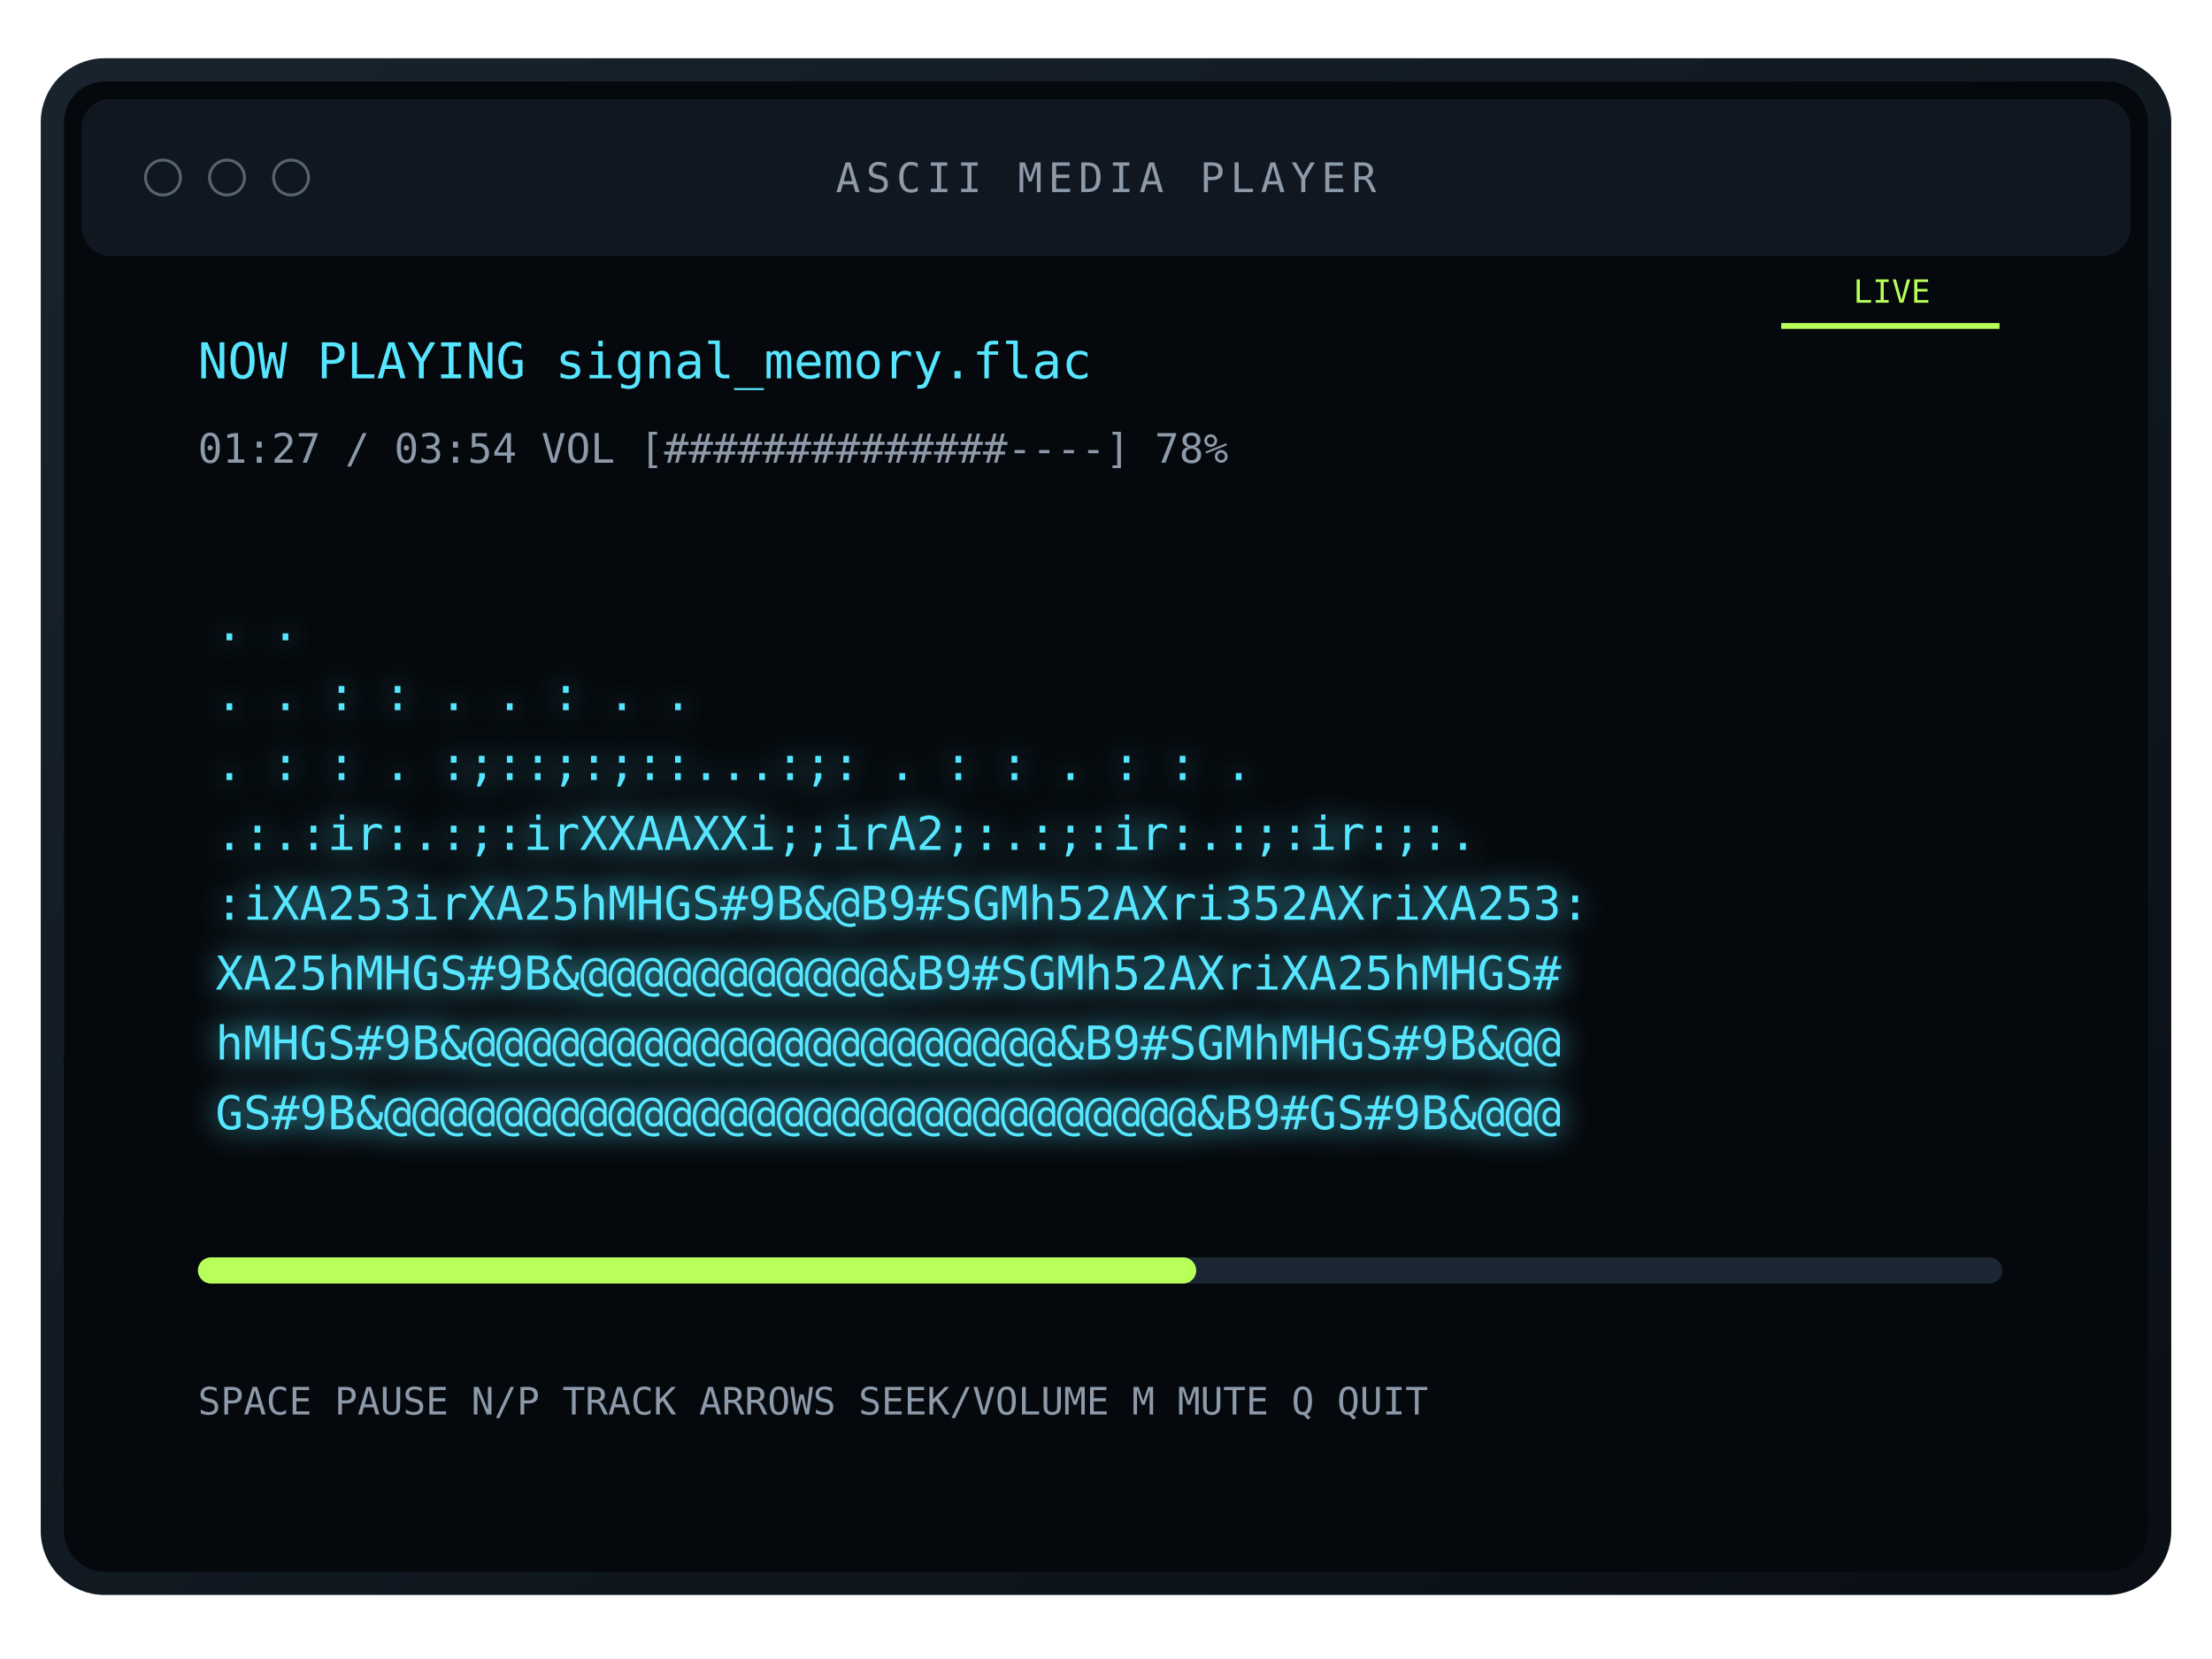
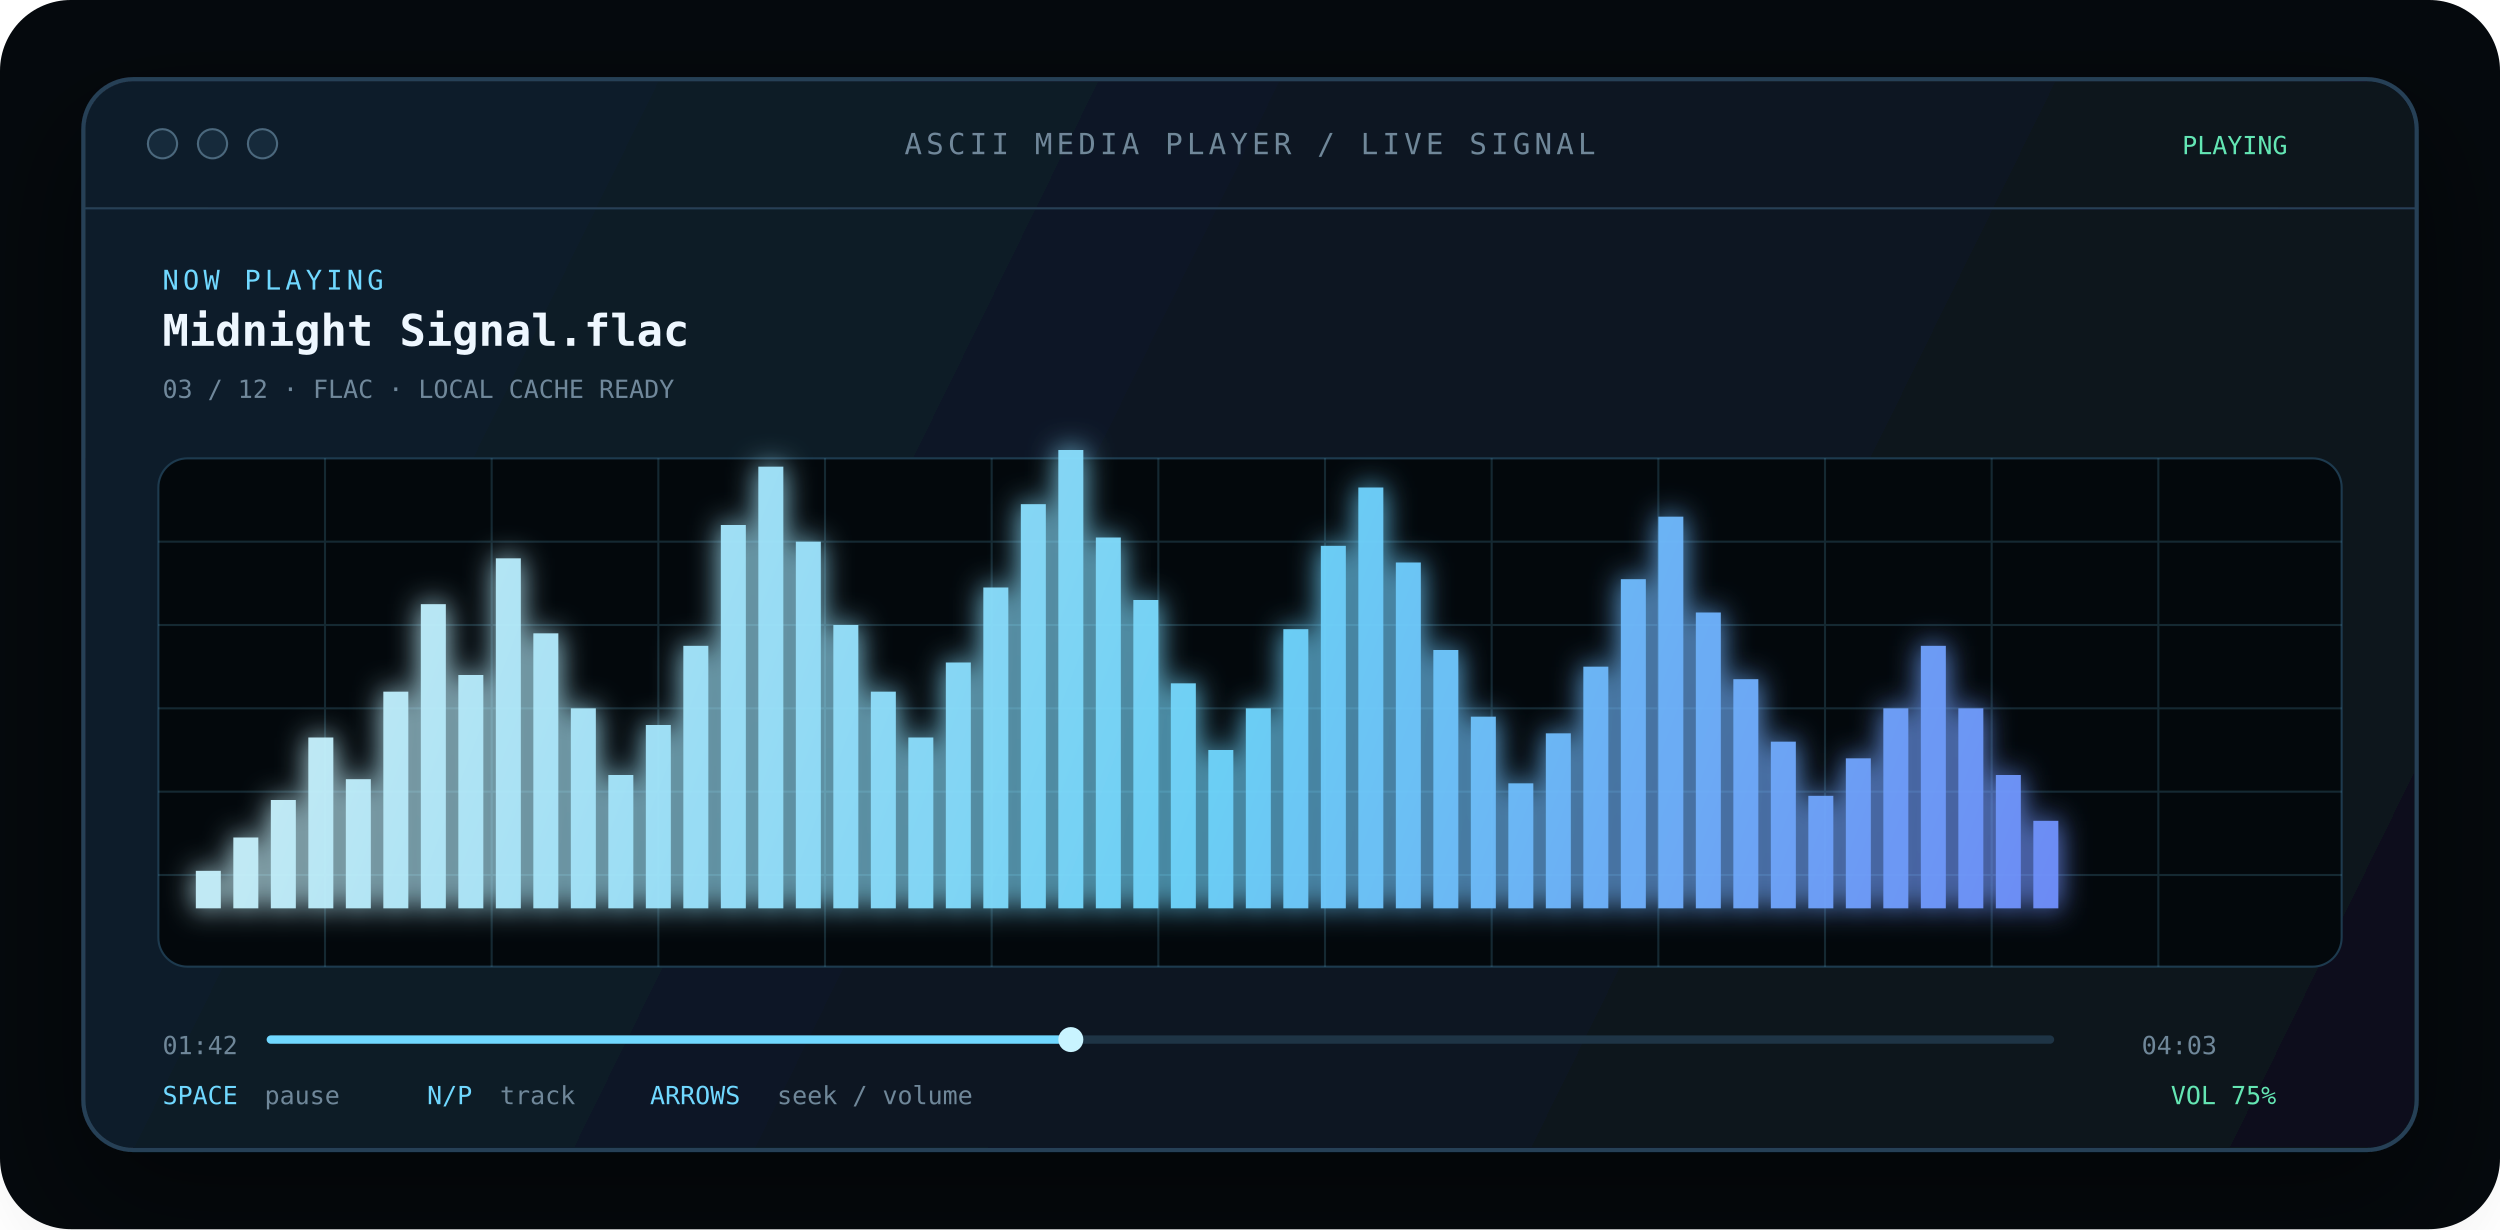
- <svg xmlns="http://www.w3.org/2000/svg" viewBox="0 0 760 570" role="img" aria-labelledby="title desc">
+ <svg xmlns="http://www.w3.org/2000/svg" viewBox="0 0 1200 590" role="img" aria-labelledby="title desc">
  <defs>
-     <linearGradient id="frame" x1="0" y1="0" x2="1" y2="1">
-       <stop stop-color="#18232e" />
-       <stop offset="1" stop-color="#0a0f15" />
+     <linearGradient id="frame" x1="0" y1="0" x2="1200" y2="590" gradientUnits="userSpaceOnUse">
+       <stop stop-color="#111f2d" />
+       <stop offset="1" stop-color="#081019" />
    </linearGradient>
-     <filter id="glow" x="-30%" y="-30%" width="160%" height="160%">
-       <feGaussianBlur stdDeviation="5" result="b" />
+     <linearGradient id="accent" x1="210" y1="170" x2="1000" y2="470" gradientUnits="userSpaceOnUse">
+       <stop stop-color="#c9f4ff" />
+       <stop offset=".5" stop-color="#70d8ff" />
+       <stop offset="1" stop-color="#718dff" />
+     </linearGradient>
+     <filter id="shadow" x="-20%" y="-30%" width="140%" height="160%">
+       <feDropShadow dx="0" dy="24" stdDeviation="28" flood-color="#000" flood-opacity=".45" />
+     </filter>
+     <filter id="glow" x="-20%" y="-80%" width="140%" height="260%">
+       <feGaussianBlur stdDeviation="7" result="b" />
      <feMerge>
        <feMergeNode in="b" />
        <feMergeNode in="SourceGraphic" />
      </feMerge>
    </filter>
  </defs>
-   <rect x="18" y="24" width="724" height="520" rx="18" fill="#05080c" stroke="url(#frame)" stroke-width="8" />
-   <rect x="28" y="34" width="704" height="54" rx="10" fill="#101720" />
-   <circle cx="56" cy="61" r="6" fill="none" stroke="#556372" />
-   <circle cx="78" cy="61" r="6" fill="none" stroke="#556372" />
-   <circle cx="100" cy="61" r="6" fill="none" stroke="#556372" />
-   <text x="380" y="66" text-anchor="middle" fill="#8d9aaa" font-family="monospace" font-size="14" letter-spacing="2">ASCII MEDIA PLAYER</text>
-   <text x="68" y="130" fill="#57e6ff" font-family="monospace" font-size="17">NOW PLAYING  signal_memory.flac</text>
-   <text x="68" y="159" fill="#8d9aaa" font-family="monospace" font-size="14">01:27 / 03:54      VOL [##############----] 78%</text>
-   <g fill="#57e6ff" font-family="monospace" font-size="16" filter="url(#glow)">
-     <text x="74" y="220">                    .       .                       </text>
-     <text x="74" y="244">      .       .   : : .   . :       .       .       </text>
-     <text x="74" y="268">  .  : :  .  :;::;:;::...:;:  .  : :  .  : : .   </text>
-     <text x="74" y="292"> .:.:ir:.:;:irXXAAXXi;;irA2;:.:;:ir:.:;:ir:;:.   </text>
-     <text x="74" y="316">:iXA253irXA25hMHGS#9B&amp;@B9#SGMh52AXri352AXriXA253:</text>
-     <text x="74" y="340">XA25hMHGS#9B&amp;@@@@@@@@@@@&amp;B9#SGMh52AXriXA25hMHGS#</text>
-     <text x="74" y="364">hMHGS#9B&amp;@@@@@@@@@@@@@@@@@@@@@&amp;B9#SGMhMHGS#9B&amp;@@</text>
-     <text x="74" y="388">GS#9B&amp;@@@@@@@@@@@@@@@@@@@@@@@@@@@@@&amp;B9#GS#9B&amp;@@@</text>
+   <rect width="1200" height="590" rx="34" fill="#05090d" />
+   <g filter="url(#shadow)">
+     <rect x="40" y="38" width="1120" height="514" rx="24" fill="url(#frame)" stroke="#284157" stroke-width="2" />
+     <path d="M40 100h1120" stroke="#284157" />
+     <circle cx="78" cy="69" r="7" fill="#182b3b" stroke="#4b687d" />
+     <circle cx="102" cy="69" r="7" fill="#182b3b" stroke="#4b687d" />
+     <circle cx="126" cy="69" r="7" fill="#182b3b" stroke="#4b687d" />
+     <text x="600" y="74" text-anchor="middle" fill="#6f8799" font-family="ui-monospace, monospace" font-size="14" letter-spacing="2">ASCII MEDIA PLAYER / LIVE SIGNAL</text>
+     <text x="1098" y="74" text-anchor="end" fill="#64e6b3" font-family="ui-monospace, monospace" font-size="12">PLAYING</text>
  </g>
-   <rect x="68" y="432" width="620" height="9" rx="4.5" fill="#1b2632" />
-   <rect x="68" y="432" width="343" height="9" rx="4.5" fill="#b8ff5a" />
-   <text x="68" y="486" fill="#8d9aaa" font-family="monospace" font-size="13">SPACE PAUSE  N/P TRACK  ARROWS SEEK/VOLUME  M MUTE  Q QUIT</text>
-   <path d="M612 112h75" stroke="#b8ff5a" stroke-width="2" />
-   <text x="650" y="104" text-anchor="middle" fill="#b8ff5a" font-family="monospace" font-size="11">LIVE</text>
+   <g font-family="ui-monospace, monospace">
+     <text x="78" y="139" fill="#70d8ff" font-size="13" letter-spacing="2">NOW PLAYING</text>
+     <text x="78" y="166" fill="#eef7ff" font-size="21" font-weight="700">Midnight Signal.flac</text>
+     <text x="78" y="191" fill="#70889b" font-size="12">03 / 12 · FLAC · LOCAL CACHE READY</text>
+   </g>
+   <rect x="76" y="220" width="1048" height="244" rx="14" fill="#03080c" stroke="#1d3a4e" />
+   <g opacity=".16" stroke="#70d8ff">
+     <path d="M76 260h1048M76 300h1048M76 340h1048M76 380h1048M76 420h1048" />
+     <path d="M156 220v244M236 220v244M316 220v244M396 220v244M476 220v244M556 220v244M636 220v244M716 220v244M796 220v244M876 220v244M956 220v244M1036 220v244" />
+   </g>
+   <g fill="url(#accent)" filter="url(#glow)" opacity=".95">
+     <path d="M94 436v-18h12v18h-12Zm18 0v-34h12v34h-12Zm18 0v-52h12v52h-12Zm18 0v-82h12v82h-12Zm18 0v-62h12v62h-12Zm18 0v-104h12v104h-12Zm18 0v-146h12v146h-12Zm18 0v-112h12v112h-12Zm18 0v-168h12v168h-12Zm18 0v-132h12v132h-12Zm18 0v-96h12v96h-12Zm18 0v-64h12v64h-12Zm18 0v-88h12v88h-12Zm18 0v-126h12v126h-12Zm18 0v-184h12v184h-12Zm18 0v-212h12v212h-12Zm18 0v-176h12v176h-12Zm18 0v-136h12v136h-12Zm18 0v-104h12v104h-12Zm18 0v-82h12v82h-12Zm18 0v-118h12v118h-12Zm18 0v-154h12v154h-12Zm18 0v-194h12v194h-12Zm18 0v-220h12v220h-12Zm18 0v-178h12v178h-12Zm18 0v-148h12v148h-12Zm18 0v-108h12v108h-12Zm18 0v-76h12v76h-12Zm18 0v-96h12v96h-12Zm18 0v-134h12v134h-12Zm18 0v-174h12v174h-12Zm18 0v-202h12v202h-12Zm18 0v-166h12v166h-12Zm18 0v-124h12v124h-12Zm18 0v-92h12v92h-12Zm18 0v-60h12v60h-12Zm18 0v-84h12v84h-12Zm18 0v-116h12v116h-12Zm18 0v-158h12v158h-12Zm18 0v-188h12v188h-12Zm18 0v-142h12v142h-12Zm18 0v-110h12v110h-12Zm18 0v-80h12v80h-12Zm18 0v-54h12v54h-12Zm18 0v-72h12v72h-12Zm18 0v-96h12v96h-12Zm18 0v-126h12v126h-12Zm18 0v-96h12v96h-12Zm18 0v-64h12v64h-12Zm18 0v-42h12v42h-12" />
+   </g>
+   <g font-family="ui-monospace, monospace" font-size="12">
+     <text x="78" y="506" fill="#6f8799">01:42</text>
+     <rect x="128" y="497" width="858" height="4" rx="2" fill="#1e3445" />
+     <rect x="128" y="497" width="386" height="4" rx="2" fill="#70d8ff" />
+     <circle cx="514" cy="499" r="6" fill="#c9f4ff" />
+     <text x="1028" y="506" fill="#6f8799">04:03</text>
+     <text x="78" y="530" fill="#70d8ff">SPACE</text>
+     <text x="127" y="530" fill="#6f8799">pause</text>
+     <text x="205" y="530" fill="#70d8ff">N/P</text>
+     <text x="240" y="530" fill="#6f8799">track</text>
+     <text x="312" y="530" fill="#70d8ff">ARROWS</text>
+     <text x="373" y="530" fill="#6f8799">seek / volume</text>
+     <text x="1042" y="530" fill="#64e6b3">VOL 75%</text>
+   </g>
</svg>
